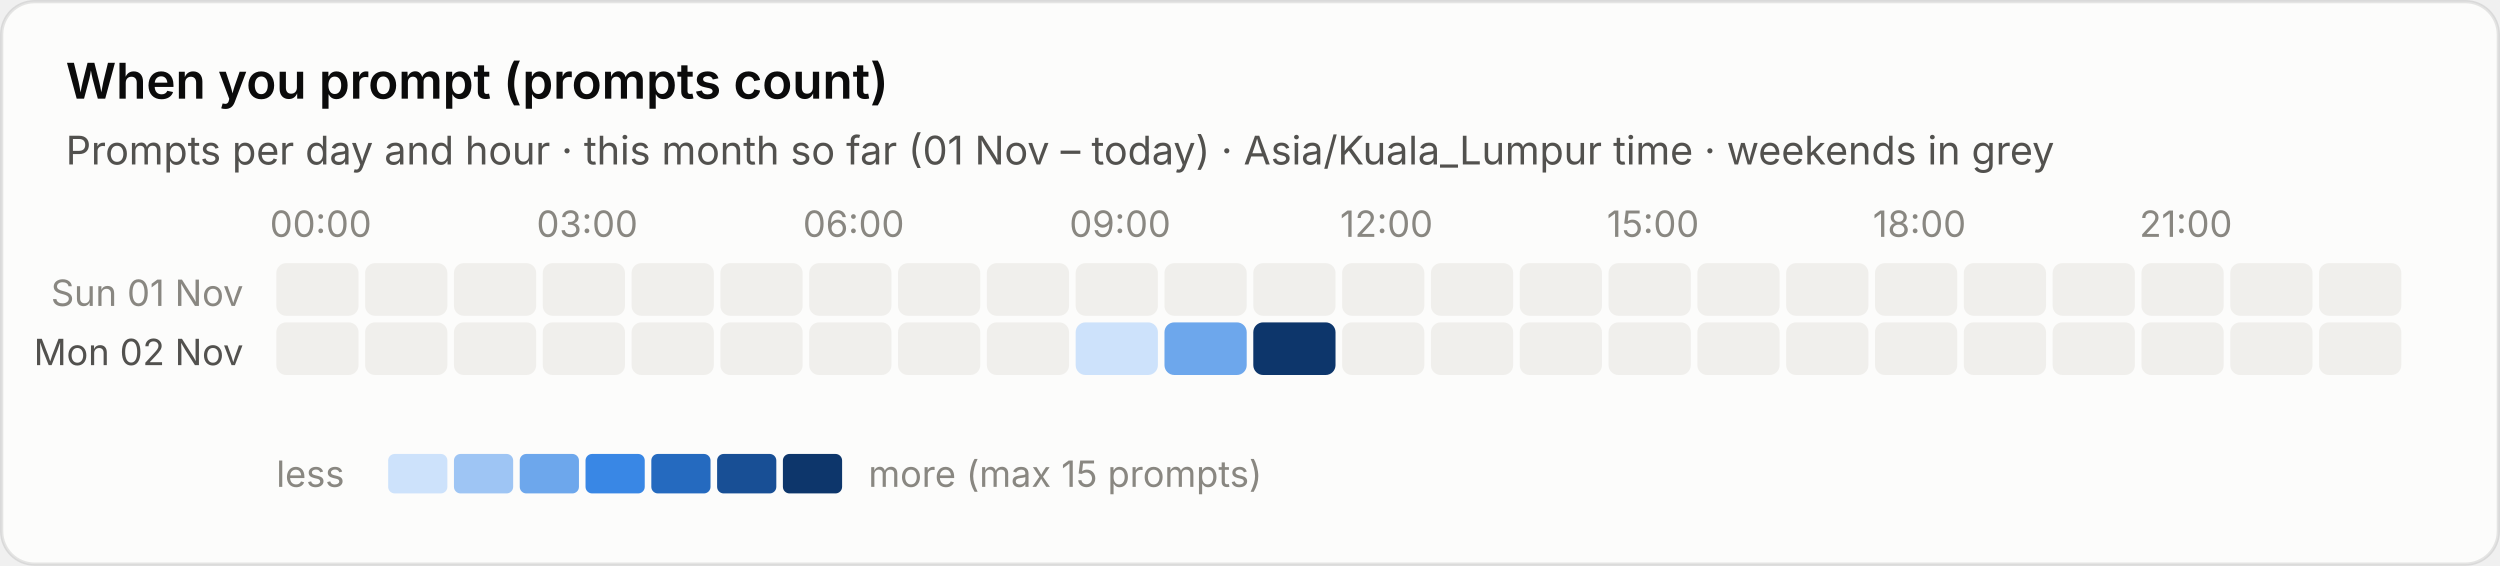
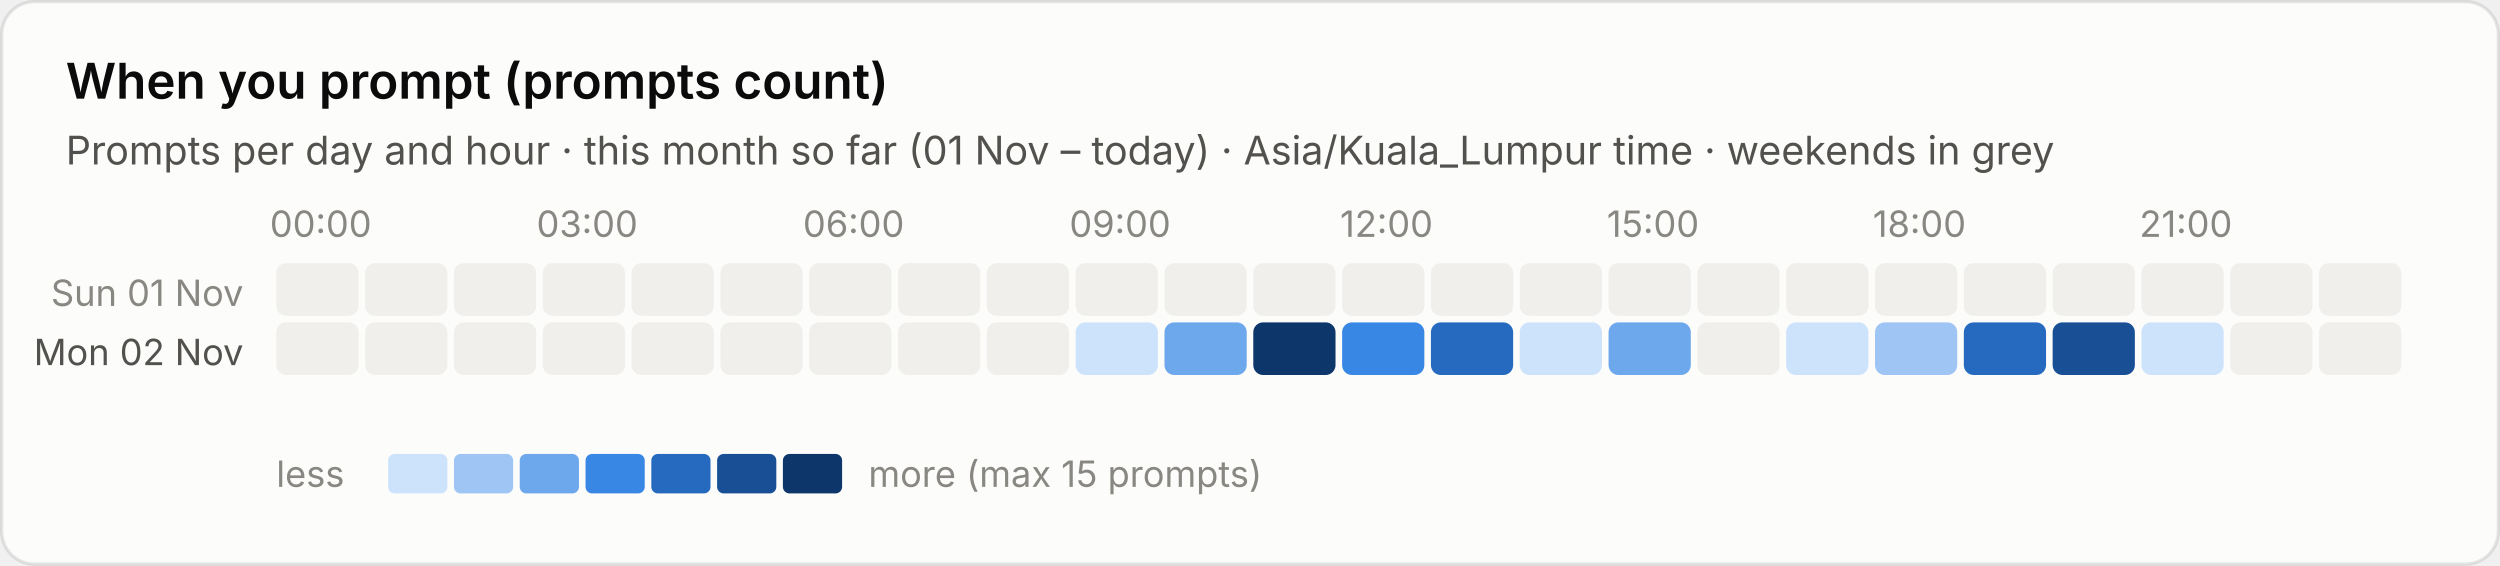
<svg xmlns="http://www.w3.org/2000/svg" viewBox="0 0 760 172" width="760" height="172" role="img" aria-label="When you prompt (prompts count)">
  <style>text{font-family:system-ui,-apple-system,"Segoe UI",sans-serif;font-variant-numeric:tabular-nums}.bg{fill:#fcfcfb;stroke:rgba(11,11,11,.10)}.tp{fill:#0b0b0b}.ts{fill:#52514e}.tm{fill:#898781}.grid{stroke:#e1e0d9;stroke-width:1}.base{stroke:#c3c2b7;stroke-width:1}.so{fill:#b5b3ad}.lo{stroke:#b5b3ad}.qe{fill:#f0efec}.ring{stroke:#fcfcfb}.area{fill-opacity:.1}.s0{fill:#2a78d6}.l0{stroke:#2a78d6}.s1{fill:#eb6834}.l1{stroke:#eb6834}.s2{fill:#1baf7a}.l2{stroke:#1baf7a}.s3{fill:#eda100}.l3{stroke:#eda100}.s4{fill:#e87ba4}.l4{stroke:#e87ba4}.s5{fill:#008300}.l5{stroke:#008300}.s6{fill:#4a3aa7}.l6{stroke:#4a3aa7}.s7{fill:#e34948}.l7{stroke:#e34948}.q0{fill:#cde2fb}.q1{fill:#9ec5f4}.q2{fill:#6da7ec}.q3{fill:#3987e5}.q4{fill:#256abf}.q5{fill:#184f95}.q6{fill:#0d366b}.r0{fill:#f8d4d4}.r1{fill:#ec8f8f}.r2{fill:#c42f2f}.a0{fill:#fbe3e3}.a1{fill:#f5b8b8}.a2{fill:#ec8f8f}.a3{fill:#d65252}.a4{fill:#a82525}.tq0{fill:#0b0b0b}.tq1{fill:#0b0b0b}.tq2{fill:#0b0b0b}.tq3{fill:#ffffff}.tq4{fill:#ffffff}.tq5{fill:#ffffff}.tq6{fill:#ffffff}.tr0{fill:#0b0b0b}.tr1{fill:#0b0b0b}.tr2{fill:#ffffff}.ta0{fill:#0b0b0b}.ta1{fill:#0b0b0b}.ta2{fill:#0b0b0b}.ta3{fill:#ffffff}.ta4{fill:#ffffff}.tw{fill:#ffffff}@media (prefers-color-scheme:dark){.bg{fill:#1a1a19;stroke:rgba(255,255,255,.10)}.tp{fill:#fff}.ts{fill:#c3c2b7}.tm{fill:#898781}.grid{stroke:#2c2c2a}.base{stroke:#383835}.so{fill:#5c5b57}.lo{stroke:#5c5b57}.qe{fill:#262624}.ring{stroke:#1a1a19}.s0{fill:#3987e5}.l0{stroke:#3987e5}.s1{fill:#d95926}.l1{stroke:#d95926}.s2{fill:#199e70}.l2{stroke:#199e70}.s3{fill:#c98500}.l3{stroke:#c98500}.s4{fill:#d55181}.l4{stroke:#d55181}.s5{fill:#008300}.l5{stroke:#008300}.s6{fill:#9085e9}.l6{stroke:#9085e9}.s7{fill:#e66767}.l7{stroke:#e66767}.q0{fill:#16263a}.q1{fill:#123a66}.q2{fill:#184f95}.q3{fill:#256abf}.q4{fill:#3987e5}.q5{fill:#6da7ec}.q6{fill:#b7d3f6}.r0{fill:#4a2023}.r1{fill:#8c2c2f}.r2{fill:#e25555}.a0{fill:#3a1a1c}.a1{fill:#5e2427}.a2{fill:#8c2c2f}.a3{fill:#c43c3f}.a4{fill:#f07070}.tq0{fill:#ffffff}.tq1{fill:#ffffff}.tq2{fill:#ffffff}.tq3{fill:#ffffff}.tq4{fill:#ffffff}.tq5{fill:#0b0b0b}.tq6{fill:#0b0b0b}.tr0{fill:#ffffff}.tr1{fill:#ffffff}.tr2{fill:#ffffff}.ta0{fill:#ffffff}.ta1{fill:#ffffff}.ta2{fill:#ffffff}.ta3{fill:#ffffff}.ta4{fill:#0b0b0b}.tw{fill:#ffffff}}</style>
  <rect class="bg" x=".5" y=".5" width="759" height="171" rx="10" />
  <text class="tp" x="20" y="30" font-size="15" font-weight="600">When you prompt (prompts count)</text>
  <text class="ts" x="20" y="50" font-size="12">Prompts per day and hour · this month so far (01 Nov – today) · Asia/Kuala_Lumpur time · weekends in grey</text>
  <text class="tm" x="97.5" y="72" font-size="11" text-anchor="middle">00:00</text>
  <text class="tm" x="178.5" y="72" font-size="11" text-anchor="middle">03:00</text>
  <text class="tm" x="259.5" y="72" font-size="11" text-anchor="middle">06:00</text>
  <text class="tm" x="340.5" y="72" font-size="11" text-anchor="middle">09:00</text>
  <text class="tm" x="421.5" y="72" font-size="11" text-anchor="middle">12:00</text>
  <text class="tm" x="502.5" y="72" font-size="11" text-anchor="middle">15:00</text>
  <text class="tm" x="583.5" y="72" font-size="11" text-anchor="middle">18:00</text>
  <text class="tm" x="664.5" y="72" font-size="11" text-anchor="middle">21:00</text>
  <text class="tm" x="74" y="93.0" font-size="11" text-anchor="end">Sun 01 Nov</text>
  <rect class="qe" x="84.0" y="80.0" width="25" height="16" rx="3" />
  <rect class="qe" x="111.0" y="80.0" width="25" height="16" rx="3" />
  <rect class="qe" x="138.0" y="80.0" width="25" height="16" rx="3" />
  <rect class="qe" x="165.0" y="80.0" width="25" height="16" rx="3" />
  <rect class="qe" x="192.0" y="80.0" width="25" height="16" rx="3" />
  <rect class="qe" x="219.0" y="80.0" width="25" height="16" rx="3" />
  <rect class="qe" x="246.0" y="80.0" width="25" height="16" rx="3" />
  <rect class="qe" x="273.0" y="80.0" width="25" height="16" rx="3" />
  <rect class="qe" x="300.0" y="80.0" width="25" height="16" rx="3" />
  <rect class="qe" x="327.0" y="80.0" width="25" height="16" rx="3" />
  <rect class="qe" x="354.0" y="80.0" width="25" height="16" rx="3" />
  <rect class="qe" x="381.0" y="80.0" width="25" height="16" rx="3" />
  <rect class="qe" x="408.0" y="80.0" width="25" height="16" rx="3" />
  <rect class="qe" x="435.0" y="80.0" width="25" height="16" rx="3" />
  <rect class="qe" x="462.0" y="80.0" width="25" height="16" rx="3" />
  <rect class="qe" x="489.0" y="80.0" width="25" height="16" rx="3" />
  <rect class="qe" x="516.0" y="80.0" width="25" height="16" rx="3" />
  <rect class="qe" x="543.0" y="80.0" width="25" height="16" rx="3" />
  <rect class="qe" x="570.0" y="80.0" width="25" height="16" rx="3" />
  <rect class="qe" x="597.0" y="80.0" width="25" height="16" rx="3" />
  <rect class="qe" x="624.0" y="80.0" width="25" height="16" rx="3" />
  <rect class="qe" x="651.0" y="80.0" width="25" height="16" rx="3" />
  <rect class="qe" x="678.0" y="80.0" width="25" height="16" rx="3" />
  <rect class="qe" x="705.0" y="80.0" width="25" height="16" rx="3" />
  <text class="ts" x="74" y="111.0" font-size="11" text-anchor="end">Mon 02 Nov</text>
  <rect class="qe" x="84.0" y="98.0" width="25" height="16" rx="3" />
  <rect class="qe" x="111.0" y="98.0" width="25" height="16" rx="3" />
  <rect class="qe" x="138.0" y="98.0" width="25" height="16" rx="3" />
  <rect class="qe" x="165.0" y="98.0" width="25" height="16" rx="3" />
  <rect class="qe" x="192.0" y="98.0" width="25" height="16" rx="3" />
  <rect class="qe" x="219.0" y="98.0" width="25" height="16" rx="3" />
  <rect class="qe" x="246.0" y="98.0" width="25" height="16" rx="3" />
  <rect class="qe" x="273.0" y="98.0" width="25" height="16" rx="3" />
  <rect class="qe" x="300.0" y="98.0" width="25" height="16" rx="3" />
  <rect class="q0" x="327.0" y="98.0" width="25" height="16" rx="3" />
  <rect class="q2" x="354.0" y="98.0" width="25" height="16" rx="3" />
  <rect class="q6" x="381.0" y="98.0" width="25" height="16" rx="3" />
-   <rect class="qe" x="408.0" y="98.0" width="25" height="16" rx="3" />
-   <rect class="qe" x="435.0" y="98.0" width="25" height="16" rx="3" />
-   <rect class="qe" x="462.0" y="98.0" width="25" height="16" rx="3" />
-   <rect class="qe" x="489.0" y="98.0" width="25" height="16" rx="3" />
+   <rect class="q3" x="408.0" y="98.0" width="25" height="16" rx="3" />
+   <rect class="q4" x="435.0" y="98.0" width="25" height="16" rx="3" />
+   <rect class="q0" x="462.0" y="98.0" width="25" height="16" rx="3" />
+   <rect class="q2" x="489.0" y="98.0" width="25" height="16" rx="3" />
  <rect class="qe" x="516.0" y="98.0" width="25" height="16" rx="3" />
-   <rect class="qe" x="543.0" y="98.0" width="25" height="16" rx="3" />
-   <rect class="qe" x="570.0" y="98.0" width="25" height="16" rx="3" />
-   <rect class="qe" x="597.0" y="98.0" width="25" height="16" rx="3" />
-   <rect class="qe" x="624.0" y="98.0" width="25" height="16" rx="3" />
-   <rect class="qe" x="651.0" y="98.0" width="25" height="16" rx="3" />
+   <rect class="q0" x="543.0" y="98.0" width="25" height="16" rx="3" />
+   <rect class="q1" x="570.0" y="98.0" width="25" height="16" rx="3" />
+   <rect class="q4" x="597.0" y="98.0" width="25" height="16" rx="3" />
+   <rect class="q5" x="624.0" y="98.0" width="25" height="16" rx="3" />
+   <rect class="q0" x="651.0" y="98.0" width="25" height="16" rx="3" />
  <rect class="qe" x="678.0" y="98.0" width="25" height="16" rx="3" />
  <rect class="qe" x="705.0" y="98.0" width="25" height="16" rx="3" />
  <text class="tm" x="84" y="148" font-size="11">less</text>
  <rect class="q0" x="118" y="138" width="18" height="12" rx="2" />
  <rect class="q1" x="138" y="138" width="18" height="12" rx="2" />
  <rect class="q2" x="158" y="138" width="18" height="12" rx="2" />
  <rect class="q3" x="178" y="138" width="18" height="12" rx="2" />
  <rect class="q4" x="198" y="138" width="18" height="12" rx="2" />
  <rect class="q5" x="218" y="138" width="18" height="12" rx="2" />
  <rect class="q6" x="238" y="138" width="18" height="12" rx="2" />
  <text class="tm" x="264" y="148" font-size="11">more (max 15 prompts)</text>
</svg>
